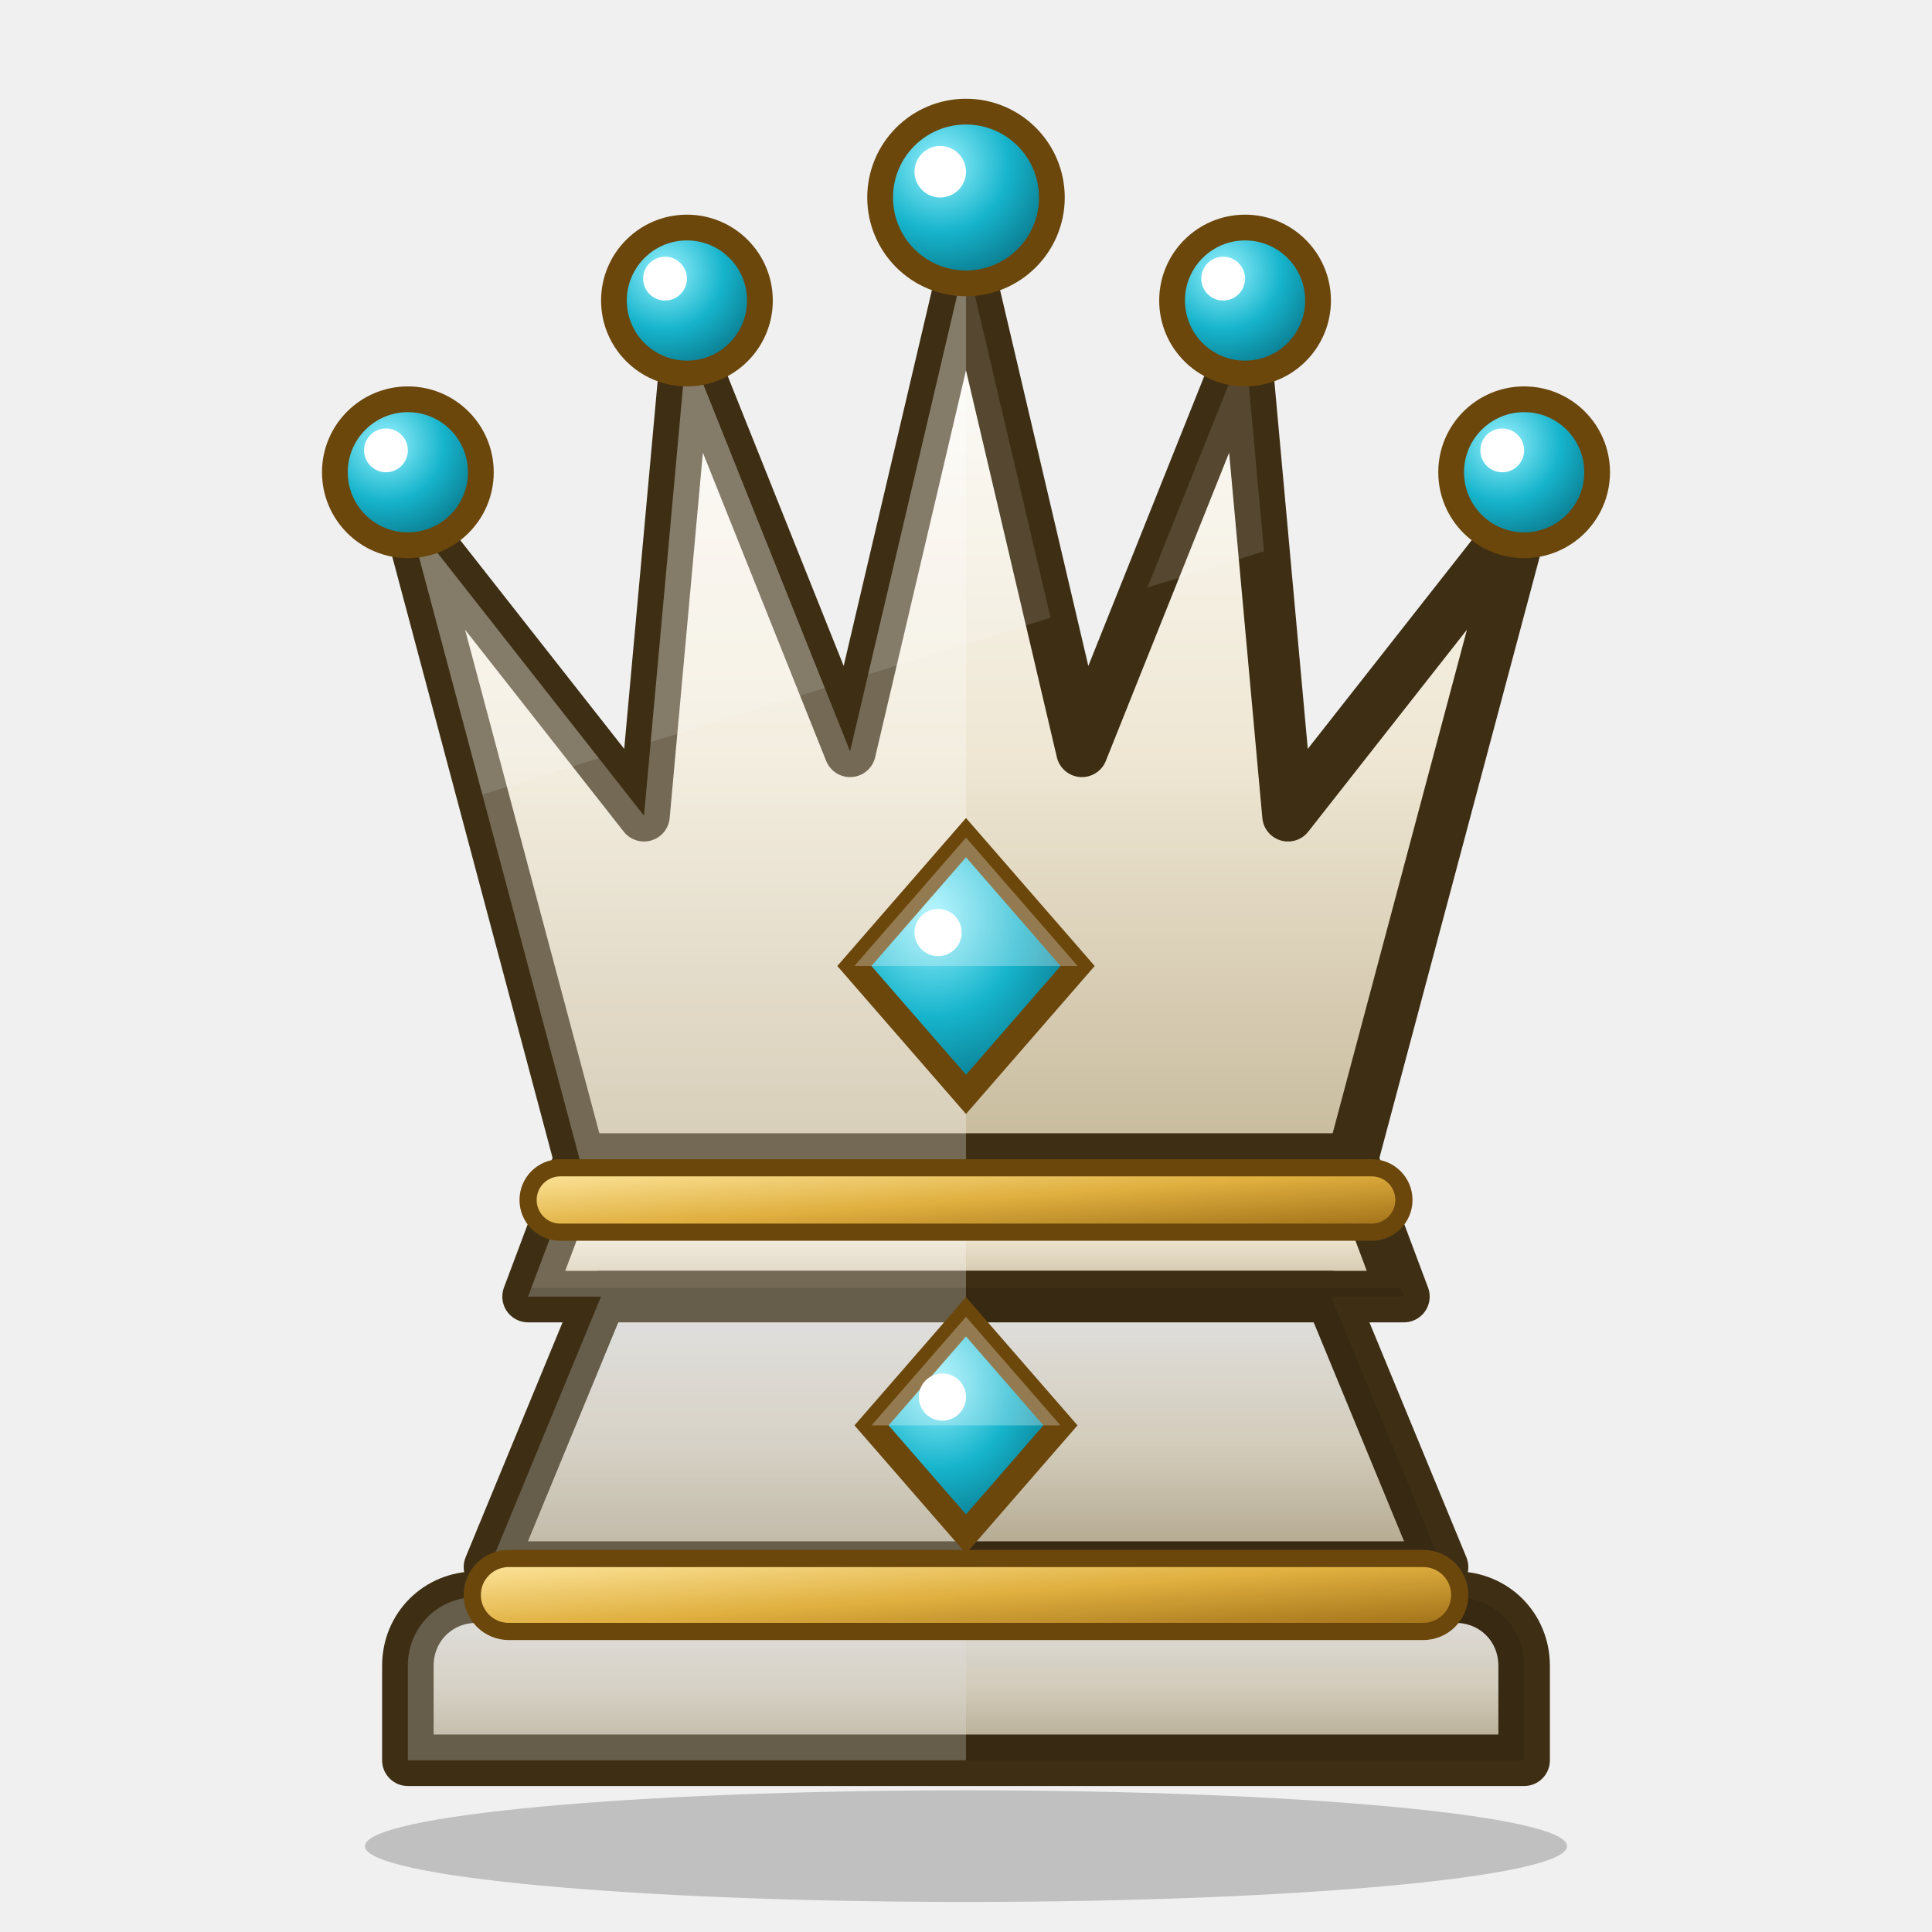
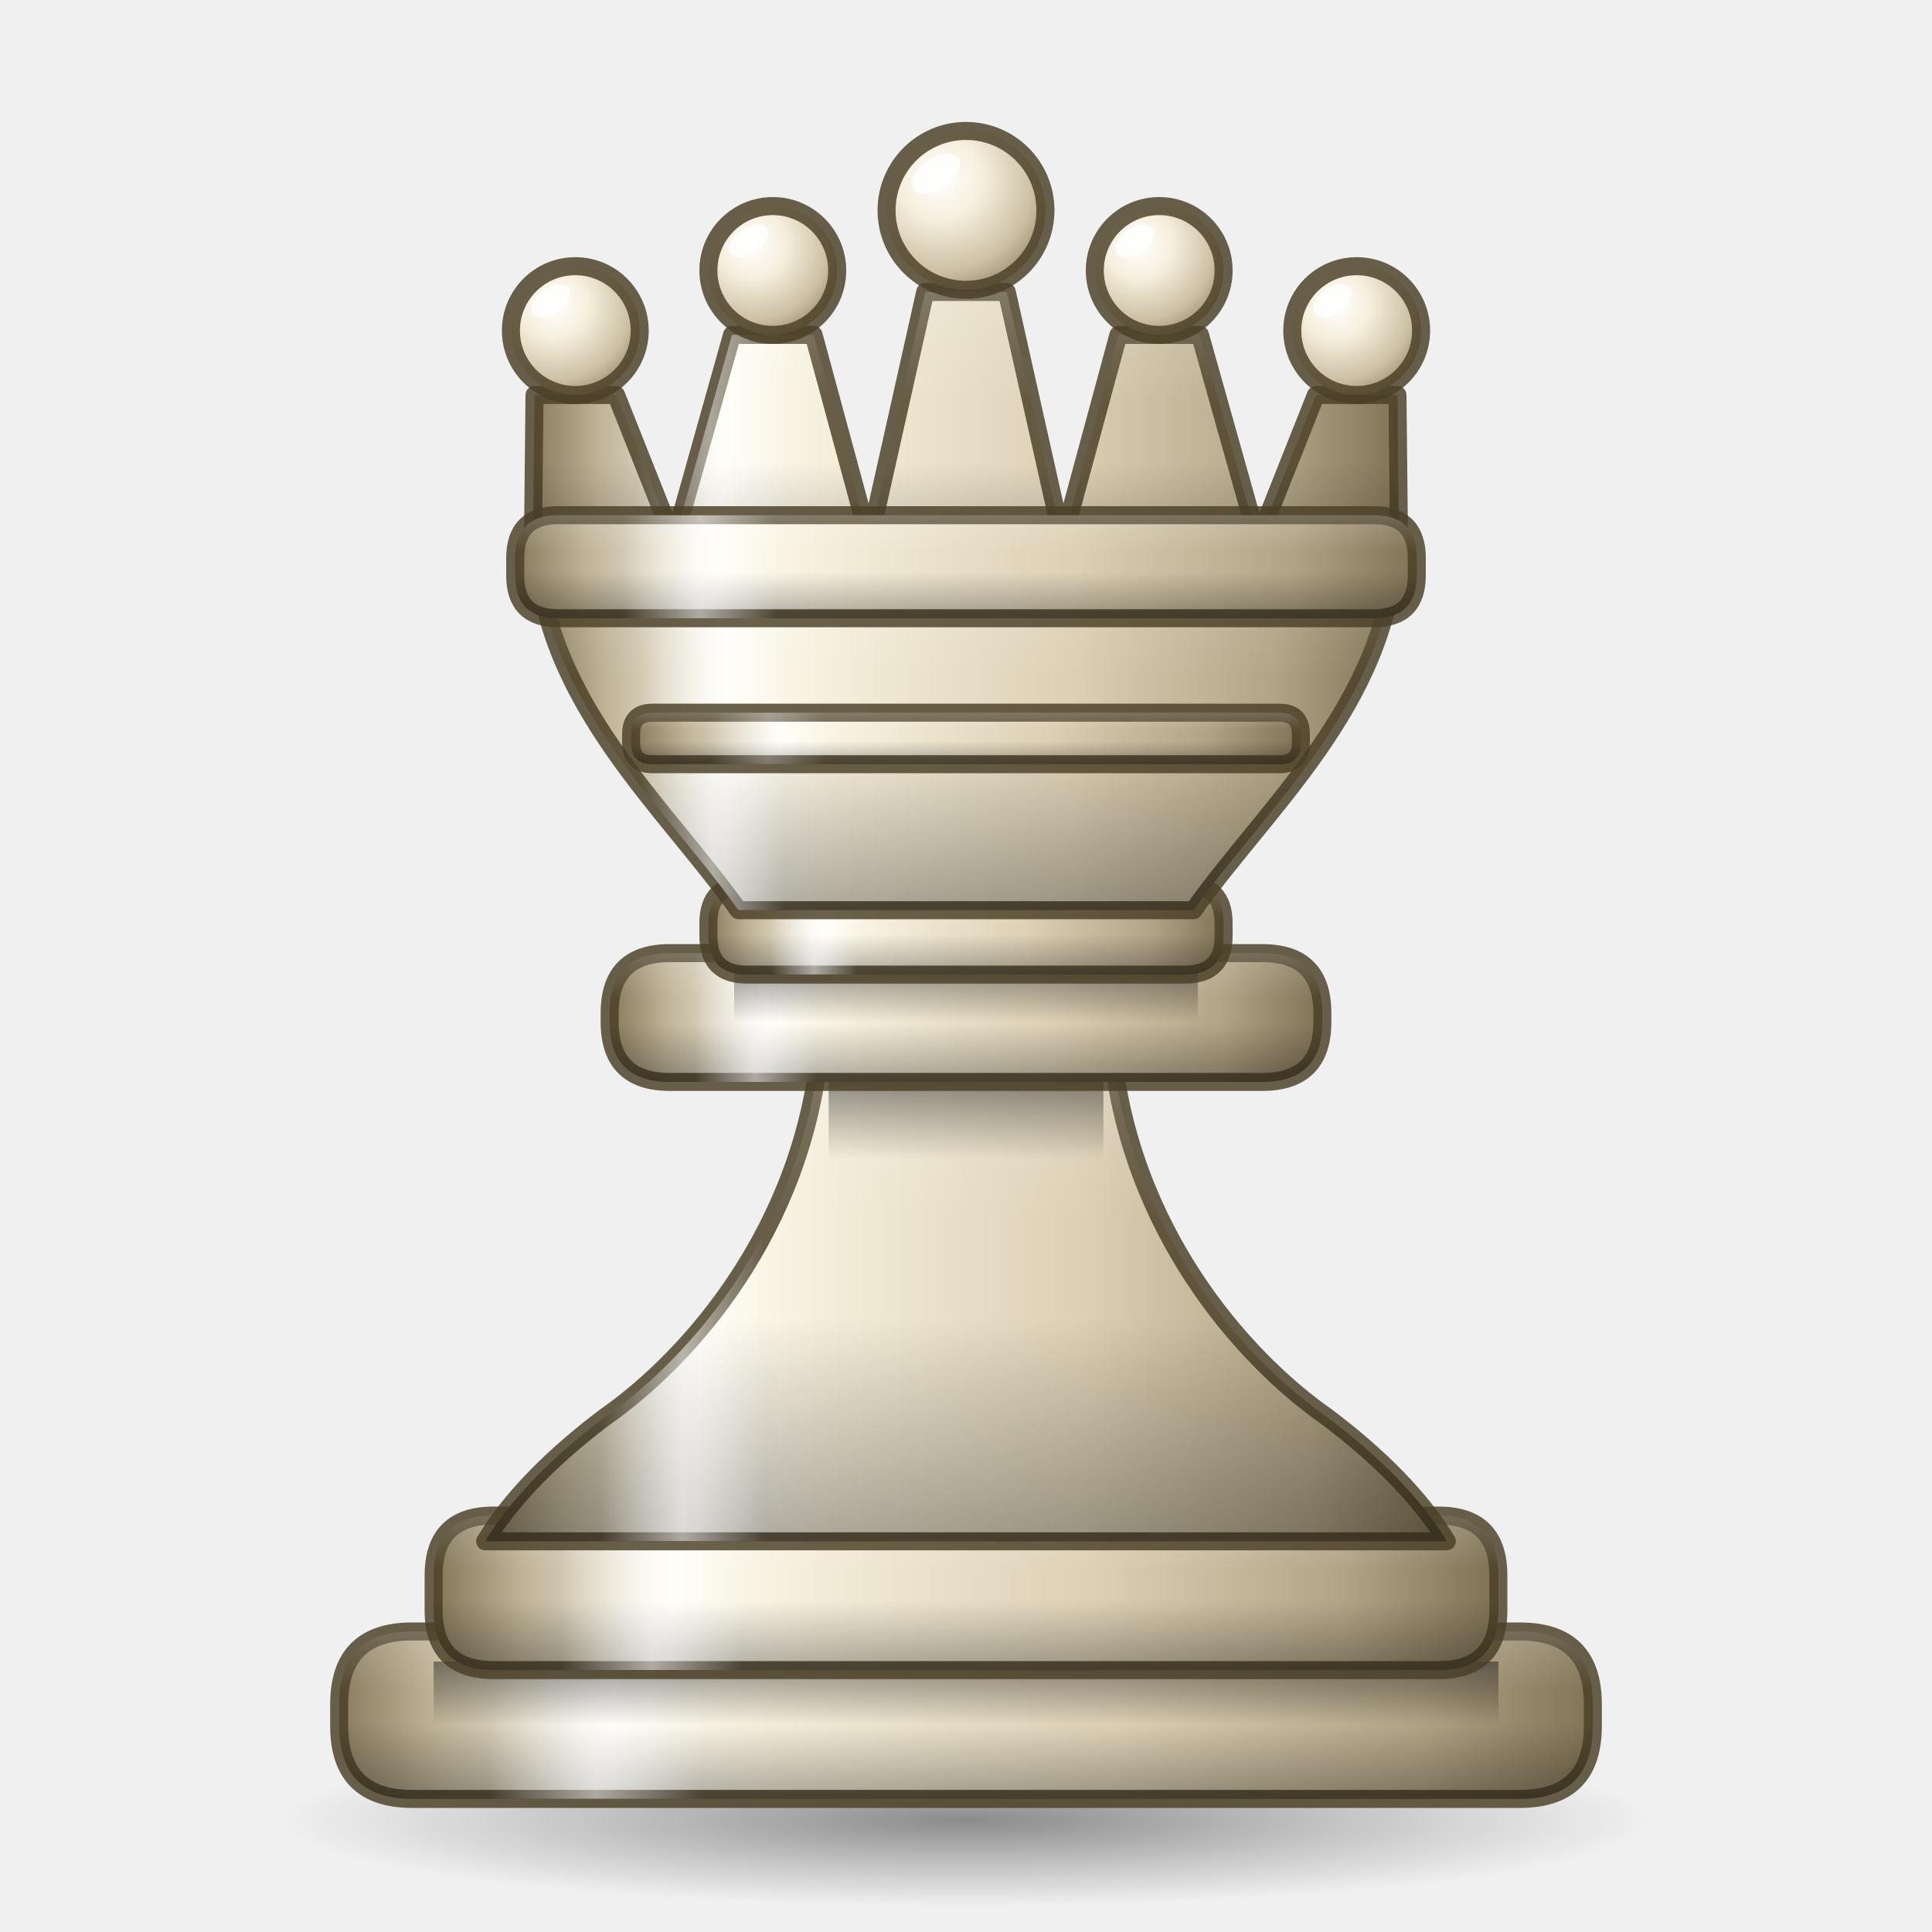
- <svg xmlns="http://www.w3.org/2000/svg" viewBox="0 0 45 45">
+ <svg xmlns="http://www.w3.org/2000/svg" xmlns:xlink="http://www.w3.org/1999/xlink" viewBox="0 0 45 45">
  <defs>
-     <linearGradient id="wB" x1="0" y1="0" x2="0" y2="1">
+     <linearGradient id="wquCYL" x1="0" y1="0" x2="1" y2="0">
+       <stop offset="0" stop-color="#85785B" />
+       <stop offset="0.08" stop-color="#BFB397" />
+       <stop offset="0.22" stop-color="#FFFDF4" />
+       <stop offset="0.36" stop-color="#F4ECD8" />
+       <stop offset="0.62" stop-color="#DCD0B5" />
+       <stop offset="0.86" stop-color="#B1A486" />
+       <stop offset="1" stop-color="#7F7255" />
+     </linearGradient>
+     <radialGradient id="wquSPH" cx=".34" cy=".3" r=".82">
      <stop offset="0" stop-color="#FFFFFF" />
-       <stop offset=".55" stop-color="#EFE7D4" />
-       <stop offset="1" stop-color="#C7BA9C" />
+       <stop offset="0.32" stop-color="#F6EFDD" />
+       <stop offset="0.72" stop-color="#CBBFA3" />
+       <stop offset="1" stop-color="#8A7D60" />
+     </radialGradient>
+     <linearGradient id="wquDIAG" x1="0" y1="0" x2="1" y2="1">
+       <stop offset="0" stop-color="#FFFFFF" />
+       <stop offset="0.3" stop-color="#F6EFDC" />
+       <stop offset="0.65" stop-color="#DDD2B8" />
+       <stop offset="1" stop-color="#B6A98C" />
    </linearGradient>
-     <linearGradient id="wA" x1="0" y1="0" x2="1" y2="1">
-       <stop offset="0" stop-color="#FFE9A3" />
-       <stop offset=".5" stop-color="#E0B040" />
-       <stop offset="1" stop-color="#9A6A14" />
+     <linearGradient id="wquMANE" x1="0" y1="0" x2="1" y2="1">
+       <stop offset="0" stop-color="#EADFC2" />
+       <stop offset="1" stop-color="#8A7A58" />
    </linearGradient>
-     <radialGradient id="wG" cx=".35" cy=".3" r=".8">
-       <stop offset="0" stop-color="#9BF3FF" />
-       <stop offset=".5" stop-color="#16B4CC" />
-       <stop offset="1" stop-color="#07687A" />
+     <linearGradient id="wquVOV" x1="0" y1="0" x2="0" y2="1">
+       <stop offset="0" stop-color="#fff" stop-opacity="0.18" />
+       <stop offset=".35" stop-color="#fff" stop-opacity="0" />
+       <stop offset=".55" stop-color="#000" stop-opacity="0" />
+       <stop offset="1" stop-color="#000" stop-opacity="0.3" />
+     </linearGradient>
+     <linearGradient id="wquSPEC" x1="0" y1="0" x2="1" y2="0">
+       <stop offset="0" stop-color="#FFFFFF" stop-opacity="0" />
+       <stop offset=".5" stop-color="#FFFFFF" stop-opacity="1" />
+       <stop offset="1" stop-color="#FFFFFF" stop-opacity="0" />
+     </linearGradient>
+     <linearGradient id="wquRIM" x1="0" y1="0" x2="1" y2="0">
+       <stop offset="0" stop-color="#fff" stop-opacity="0" />
+       <stop offset=".7" stop-color="#fff" stop-opacity=".38" />
+       <stop offset="1" stop-color="#fff" stop-opacity="0" />
+     </linearGradient>
+     <linearGradient id="wquCRENEL" x1="0" y1="0" x2="1" y2="0">
+       <stop offset="0" stop-color="#85785B" />
+       <stop offset="0.08" stop-color="#BFB397" />
+       <stop offset="0.22" stop-color="#FFFDF4" />
+       <stop offset="0.36" stop-color="#F4ECD8" />
+       <stop offset="0.62" stop-color="#DCD0B5" />
+       <stop offset="0.86" stop-color="#B1A486" />
+       <stop offset="1" stop-color="#7F7255" />
+     </linearGradient>
+     <linearGradient id="wquAO" x1="0" y1="0" x2="0" y2="1">
+       <stop offset="0" stop-color="#000" stop-opacity=".42" />
+       <stop offset="1" stop-color="#000" stop-opacity="0" />
+     </linearGradient>
+     <linearGradient id="wquRSH" x1="0" y1="0" x2="1" y2="0">
+       <stop offset="0" stop-color="#000" stop-opacity="0" />
+       <stop offset="1" stop-color="#000" stop-opacity=".34" />
+     </linearGradient>
+     <radialGradient id="wquSHD">
+       <stop offset="0" stop-color="#000" stop-opacity=".42" />
+       <stop offset=".6" stop-color="#000" stop-opacity=".16" />
+       <stop offset="1" stop-color="#000" stop-opacity="0" />
    </radialGradient>
-     <clipPath id="wC">
-       <path d="M13.5 27L9.5 12 15 19 16 8l3.8 9.5L22.5 6l2.7 11.5L29 8l1 11 5.5-7-4 15z" />
-       <path d="M13.5 27h18l1.2 3.2H12.3z" />
-       <path d="M14 30.2h17l2.6 6.3H11.4z" />
-       <path d="M9.5 41h26v-2.2c0-.9-.7-1.6-1.6-1.6H11.1c-.9 0-1.6.7-1.6 1.6z" />
+     <radialGradient id="wquHL">
+       <stop offset="0" stop-color="#FFFFFF" stop-opacity=".85" />
+       <stop offset="1" stop-color="#FFFFFF" stop-opacity="0" />
+     </radialGradient>
+     <path id="wqup1" d="M9.6 38H35.4Q37.1 38 37.1 39.7V40.2Q37.1 41.9 35.4 41.9H9.6Q7.9 41.9 7.9 40.2V39.7Q7.9 38 9.6 38Z" />
+     <clipPath id="kwqup1">
+       <use xlink:href="#wqup1" />
    </clipPath>
+     <path id="wqup2" d="M11.5 35.3H33.5Q34.9 35.3 34.9 36.7V37.5Q34.9 38.9 33.5 38.9H11.5Q10.1 38.9 10.1 37.5V36.7Q10.1 35.3 11.5 35.3Z" />
+     <clipPath id="kwqup2">
+       <use xlink:href="#wqup2" />
+     </clipPath>
+     <path id="wqup3" d="M22.5 24.4L25.9 24.4C26.3 28.6 28.9 31.6 30.9 33C32.1 33.9 33.1 34.9 33.7 35.9L22.5 35.9L11.3 35.9C11.9 34.9 12.9 33.9 14.1 33C16.1 31.6 18.7 28.6 19.1 24.4L22.5 24.4Z" />
+     <clipPath id="kwqup3">
+       <use xlink:href="#wqup3" />
+     </clipPath>
+     <path id="wqup4" d="M15.6 22.2H29.4Q30.8 22.2 30.8 23.6V23.8Q30.8 25.2 29.4 25.2H15.6Q14.2 25.2 14.2 23.8V23.6Q14.2 22.2 15.6 22.2Z" />
+     <clipPath id="kwqup4">
+       <use xlink:href="#wqup4" />
+     </clipPath>
+     <path id="wqup5" d="M17.4 20.6H27.6Q28.5 20.6 28.5 21.5V21.8Q28.5 22.7 27.6 22.7H17.4Q16.5 22.7 16.5 21.8V21.5Q16.5 20.6 17.4 20.6Z" />
+     <clipPath id="kwqup5">
+       <use xlink:href="#wqup5" />
+     </clipPath>
+     <path id="wqup6" d="M12.4 14.0L12.45 9.2L14.35 9.2L15.7 12.6L17.05 7.8L18.95 7.8L20.25 12.6L21.55 6.8L23.45 6.8L24.75 12.6L26.05 7.8L27.95 7.8L29.3 12.6L30.65 9.2L32.55 9.2L32.6 14.0Z" />
+     <clipPath id="kwqup6">
+       <use xlink:href="#wqup6" />
+     </clipPath>
+     <path id="wqup7" d="M22.5 12.8L32.5 12.8C32.3 16.4 29.5 18.8 27.8 21.2L22.5 21.2L17.2 21.2C15.5 18.8 12.7 16.4 12.5 12.8L22.5 12.8Z" />
+     <clipPath id="kwqup7">
+       <use xlink:href="#wqup7" />
+     </clipPath>
+     <path id="wqup8" d="M15.2 16.6H29.8Q30.3 16.6 30.3 17.1V17.3Q30.3 17.8 29.8 17.8H15.2Q14.7 17.8 14.7 17.3V17.1Q14.7 16.6 15.2 16.6Z" />
+     <clipPath id="kwqup8">
+       <use xlink:href="#wqup8" />
+     </clipPath>
+     <path id="wqup9" d="M13 12H32Q33 12 33 13V13.4Q33 14.4 32 14.4H13Q12 14.4 12 13.4V13Q12 12 13 12Z" />
+     <clipPath id="kwqup9">
+       <use xlink:href="#wqup9" />
+     </clipPath>
+     <circle id="wqup10" cx="13.4" cy="7.7" r="1.5" />
+     <circle id="wqup11" cx="18" cy="6.3" r="1.5" />
+     <circle id="wqup12" cx="22.5" cy="4.9" r="1.85" />
+     <circle id="wqup13" cx="27" cy="6.3" r="1.5" />
+     <circle id="wqup14" cx="31.6" cy="7.7" r="1.5" />
  </defs>
-   <ellipse cx="22.5" cy="43" rx="14" ry="1.3" fill="#000" opacity=".2" />
-   <g fill="url(#wB)" stroke="#3E2F14" stroke-width="1.2" stroke-linejoin="round" stroke-linecap="round">
-     <path d="M13.5 27L9.5 12 15 19 16 8l3.8 9.5L22.5 6l2.7 11.5L29 8l1 11 5.5-7-4 15z" />
-     <path d="M13.5 27h18l1.2 3.2H12.3z" />
-     <path d="M14 30.2h17l2.6 6.3H11.4z" />
-     <path d="M9.5 41h26v-2.2c0-.9-.7-1.6-1.6-1.6H11.1c-.9 0-1.6.7-1.6 1.6z" />
+   <ellipse cx="22.5" cy="42.4" rx="16" ry="2" fill="url(#wquSHD)" />
+   <use xlink:href="#wqup1" fill="url(#wquCYL)" stroke="#4A3E26" stroke-width="0.42" stroke-opacity=".82" stroke-linejoin="round" />
+   <use xlink:href="#wqup1" fill="url(#wquVOV)" />
+   <g clip-path="url(#kwqup1)">
+     <rect x="11.4" y="38" width="4.96" height="3.9" fill="url(#wquSPEC)" opacity="0.55" />
  </g>
-   <g clip-path="url(#wC)">
-     <rect x="0" y="0" width="22.5" height="45" fill="#fff" opacity="0.28" />
-     <rect x="0" y="30" width="45" height="15" fill="#000" opacity=".12" />
-     <path d="M0 0L45 0 45 8 0 22z" fill="#fff" opacity=".12" />
+   <rect x="10.1" y="38.7" width="24.8" height="1.5" fill="url(#wquAO)" opacity="1" />
+   <use xlink:href="#wqup2" fill="url(#wquCYL)" stroke="#4A3E26" stroke-width="0.42" stroke-opacity=".82" stroke-linejoin="round" />
+   <use xlink:href="#wqup2" fill="url(#wquVOV)" />
+   <g clip-path="url(#kwqup2)">
+     <rect x="13.08" y="35.3" width="4.22" height="3.6" fill="url(#wquSPEC)" opacity="0.55" />
  </g>
-   <rect x="11" y="36.3" width="23" height="1.7" rx=".85" fill="url(#wA)" stroke="#6B470C" stroke-width=".4" />
-   <rect x="12.3" y="27.2" width="20.4" height="1.5" rx=".75" fill="url(#wA)" stroke="#6B470C" stroke-width=".4" />
-   <circle cx="9.5" cy="11" r="1.7" fill="url(#wG)" stroke="#6B470C" stroke-width=".6" />
-   <circle cx="8.99" cy="10.49" r="0.51" fill="#fff" />
-   <circle cx="16" cy="7" r="1.7" fill="url(#wG)" stroke="#6B470C" stroke-width=".6" />
-   <circle cx="15.49" cy="6.49" r="0.51" fill="#fff" />
-   <circle cx="22.5" cy="4.6" r="2" fill="url(#wG)" stroke="#6B470C" stroke-width=".6" />
-   <circle cx="21.9" cy="4" r="0.6" fill="#fff" />
-   <circle cx="29" cy="7" r="1.7" fill="url(#wG)" stroke="#6B470C" stroke-width=".6" />
-   <circle cx="28.49" cy="6.49" r="0.51" fill="#fff" />
-   <circle cx="35.5" cy="11" r="1.7" fill="url(#wG)" stroke="#6B470C" stroke-width=".6" />
-   <circle cx="34.99" cy="10.49" r="0.51" fill="#fff" />
-   <path d="M22.5 19.51l2.6 2.99-2.6 2.99-2.6-2.99z" fill="url(#wG)" stroke="#6B470C" stroke-width=".6" />
-   <path d="M22.5 19.51l2.6 2.99h-5.2z" fill="#fff" opacity=".28" />
-   <circle cx="21.85" cy="21.72" r=".55" fill="#fff" />
-   <path d="M22.5 30.67l2.2 2.53-2.2 2.53-2.2-2.53z" fill="url(#wG)" stroke="#6B470C" stroke-width=".6" />
-   <path d="M22.5 30.67l2.2 2.53h-4.4z" fill="#fff" opacity=".28" />
-   <circle cx="21.95" cy="32.54" r=".55" fill="#fff" />
+   <use xlink:href="#wqup3" fill="url(#wquCYL)" stroke="#4A3E26" stroke-width="0.42" stroke-opacity=".82" stroke-linejoin="round" />
+   <use xlink:href="#wqup3" fill="url(#wquVOV)" />
+   <g clip-path="url(#kwqup3)">
+     <rect x="13.99" y="24.4" width="3.81" height="11.5" fill="url(#wquSPEC)" opacity="0.55" />
+   </g>
+   <rect x="19.3" y="25.2" width="6.4" height="1.8" fill="url(#wquAO)" opacity="1" />
+   <use xlink:href="#wqup4" fill="url(#wquCYL)" stroke="#4A3E26" stroke-width="0.42" stroke-opacity=".82" stroke-linejoin="round" />
+   <use xlink:href="#wqup4" fill="url(#wquVOV)" />
+   <g clip-path="url(#kwqup4)">
+     <rect x="16.19" y="22.2" width="2.82" height="3" fill="url(#wquSPEC)" opacity="0.55" />
+   </g>
+   <rect x="17.1" y="22.5" width="10.8" height="1.3" fill="url(#wquAO)" opacity="1" />
+   <use xlink:href="#wqup5" fill="url(#wquCYL)" stroke="#4A3E26" stroke-width="0.42" stroke-opacity=".82" stroke-linejoin="round" />
+   <use xlink:href="#wqup5" fill="url(#wquVOV)" />
+   <g clip-path="url(#kwqup5)">
+     <rect x="17.94" y="20.6" width="2.04" height="2.1" fill="url(#wquSPEC)" opacity="0.55" />
+   </g>
+   <use xlink:href="#wqup6" fill="url(#wquCYL)" stroke="#4A3E26" stroke-width="0.42" stroke-opacity=".82" stroke-linejoin="round" />
+   <use xlink:href="#wqup6" fill="url(#wquVOV)" />
+   <g clip-path="url(#kwqup6)">
+     <rect x="14.82" y="6.8" width="3.43" height="7.2" fill="url(#wquSPEC)" opacity="0.45" />
+   </g>
+   <use xlink:href="#wqup7" fill="url(#wquCYL)" stroke="#4A3E26" stroke-width="0.42" stroke-opacity=".82" stroke-linejoin="round" />
+   <use xlink:href="#wqup7" fill="url(#wquVOV)" />
+   <g clip-path="url(#kwqup7)">
+     <rect x="14.9" y="12.8" width="3.4" height="8.4" fill="url(#wquSPEC)" opacity="0.55" />
+   </g>
+   <use xlink:href="#wqup8" fill="url(#wquCYL)" stroke="#4A3E26" stroke-width="0.42" stroke-opacity=".82" stroke-linejoin="round" />
+   <use xlink:href="#wqup8" fill="url(#wquVOV)" />
+   <g clip-path="url(#kwqup8)">
+     <rect x="16.57" y="16.6" width="2.65" height="1.2" fill="url(#wquSPEC)" opacity="0.3" />
+   </g>
+   <use xlink:href="#wqup9" fill="url(#wquCYL)" stroke="#4A3E26" stroke-width="0.42" stroke-opacity=".82" stroke-linejoin="round" />
+   <use xlink:href="#wqup9" fill="url(#wquVOV)" />
+   <g clip-path="url(#kwqup9)">
+     <rect x="14.52" y="12" width="3.57" height="2.4" fill="url(#wquSPEC)" opacity="0.55" />
+   </g>
+   <use xlink:href="#wqup10" fill="url(#wquSPH)" stroke="#4A3E26" stroke-width=".42" stroke-opacity=".82" />
+   <ellipse cx="12.83" cy="7.01" rx="0.51" ry="0.3" transform="rotate(-35 12.83 7.01)" fill="#FFFFFF" opacity="0.8" />
+   <use xlink:href="#wqup11" fill="url(#wquSPH)" stroke="#4A3E26" stroke-width=".42" stroke-opacity=".82" />
+   <ellipse cx="17.43" cy="5.61" rx="0.51" ry="0.3" transform="rotate(-35 17.43 5.61)" fill="#FFFFFF" opacity="0.8" />
+   <use xlink:href="#wqup12" fill="url(#wquSPH)" stroke="#4A3E26" stroke-width=".42" stroke-opacity=".82" />
+   <ellipse cx="21.8" cy="4.05" rx="0.63" ry="0.37" transform="rotate(-35 21.8 4.05)" fill="#FFFFFF" opacity="0.8" />
+   <use xlink:href="#wqup13" fill="url(#wquSPH)" stroke="#4A3E26" stroke-width=".42" stroke-opacity=".82" />
+   <ellipse cx="26.43" cy="5.61" rx="0.51" ry="0.3" transform="rotate(-35 26.43 5.61)" fill="#FFFFFF" opacity="0.8" />
+   <use xlink:href="#wqup14" fill="url(#wquSPH)" stroke="#4A3E26" stroke-width=".42" stroke-opacity=".82" />
+   <ellipse cx="31.03" cy="7.01" rx="0.51" ry="0.3" transform="rotate(-35 31.03 7.01)" fill="#FFFFFF" opacity="0.8" />
</svg>
